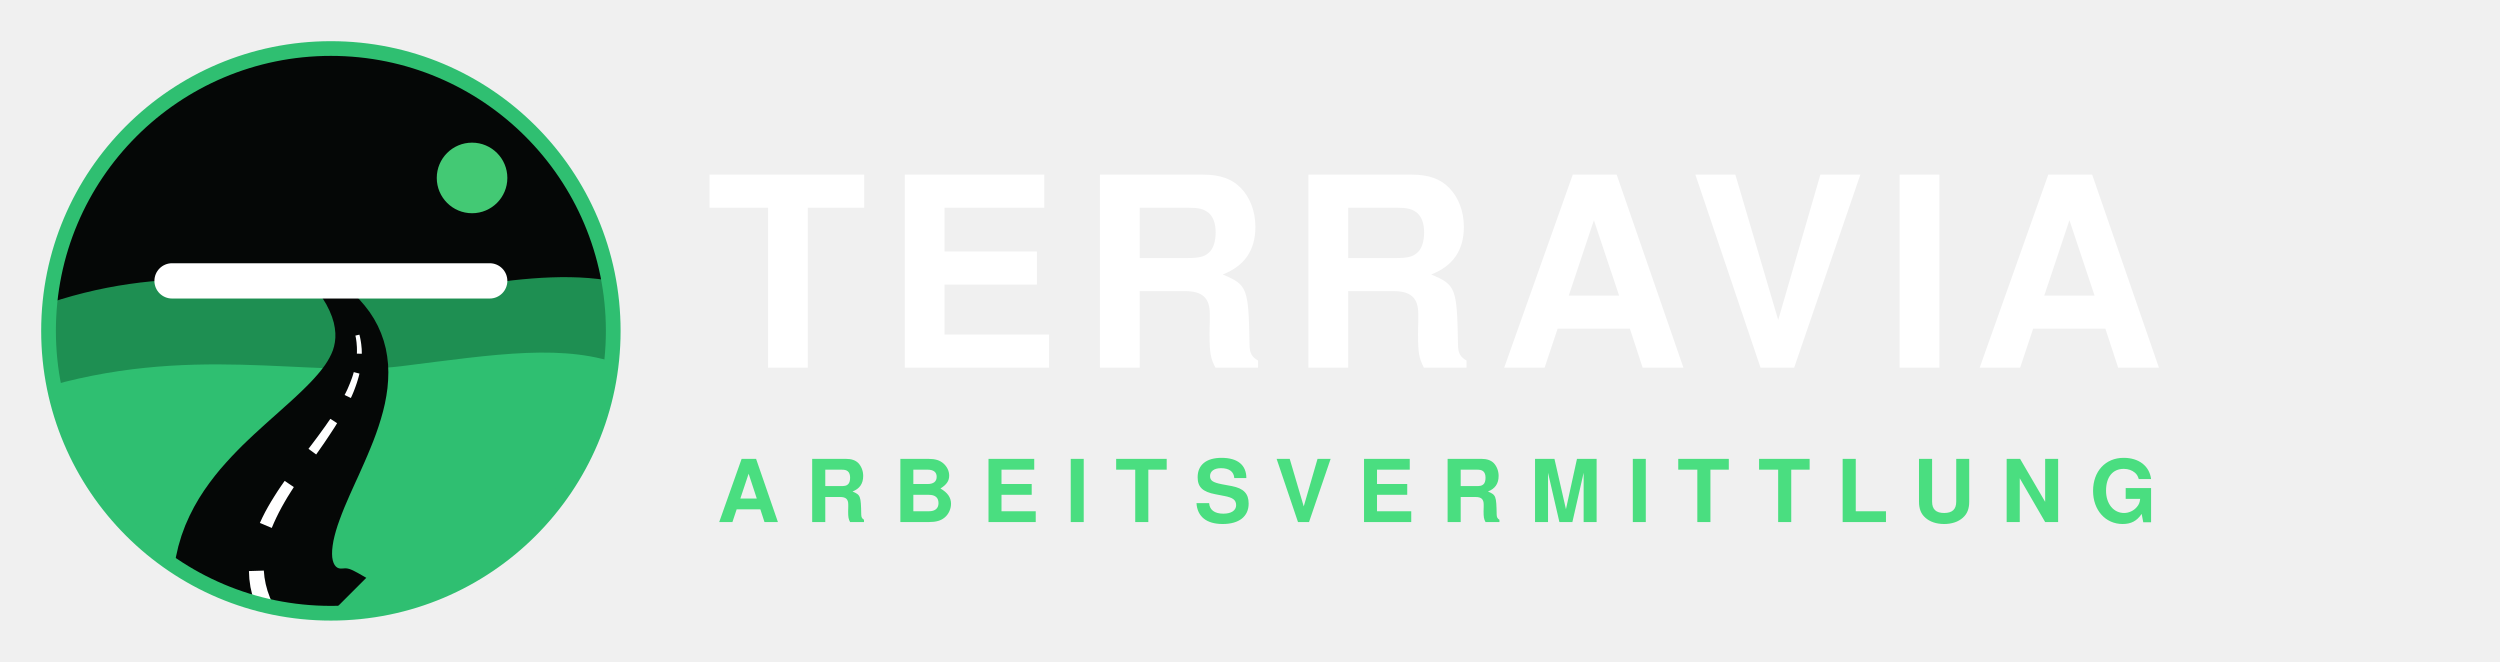
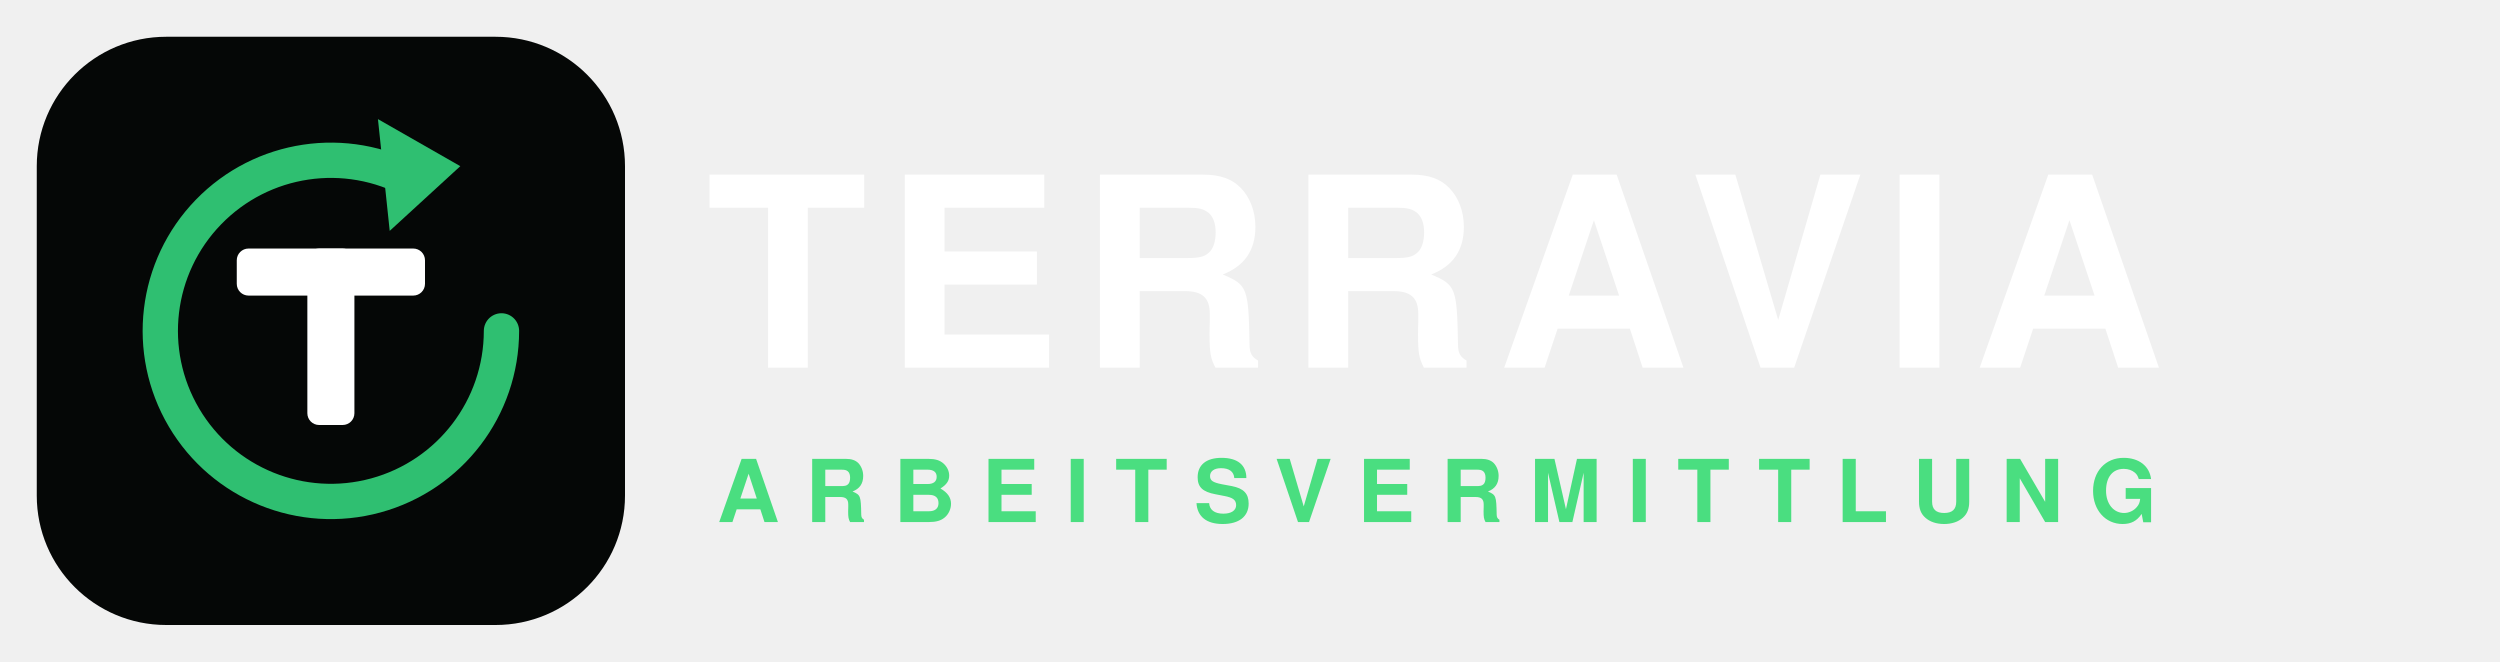
<svg xmlns="http://www.w3.org/2000/svg" viewBox="0 0 340 90">
  <g transform="translate(5 5) scale(0.8)">
-     <defs>
-       <clipPath id="cb">
-         <circle cx="50" cy="50" r="48" />
-       </clipPath>
-     </defs>
-     <circle cx="50" cy="50" r="48" fill="#050706" />
-     <g clip-path="url(#cb)">
-       <circle cx="74" cy="24" r="6" fill="#4ade80" opacity="0.9" />
-       <path d="M0 46 C 22 38, 40 42, 52 44 S 84 38, 100 42 V100 H0 Z" fill="#1e8f52" />
-       <path d="M0 60 C 26 52, 46 58, 62 56 S 90 52, 100 56 V100 H0 Z" fill="#2fbf71" />
-       <path d="M56.02 91.98 L55.26 91.54 L54.61 91.17 L54.06 90.88 L53.60 90.65 L53.22 90.50 L52.89 90.41 L52.60 90.37 L52.34 90.37 L52.08 90.39 L51.83 90.40 L51.58 90.40 L51.33 90.35 L51.08 90.24 L50.85 90.06 L50.64 89.80 L50.46 89.45 L50.32 89.01 L50.23 88.50 L50.20 87.90 L50.22 87.24 L50.30 86.51 L50.43 85.72 L50.62 84.88 L50.86 83.99 L51.15 83.06 L51.49 82.10 L51.86 81.11 L52.27 80.08 L52.72 79.03 L53.18 77.96 L53.67 76.87 L54.17 75.76 L54.69 74.63 L55.20 73.48 L55.72 72.31 L56.23 71.13 L56.73 69.93 L57.22 68.71 L57.68 67.48 L58.11 66.23 L58.51 64.96 L58.87 63.67 L59.18 62.37 L59.43 61.05 L59.62 59.72 L59.73 58.38 L59.77 57.03 L59.72 55.67 L59.57 54.33 L59.33 52.99 L58.98 51.68 L58.53 50.40 L57.98 49.15 L57.33 47.95 L56.58 46.79 L55.73 45.68 L54.80 44.61 L53.77 43.58 L52.66 42.59 L51.45 41.62 L48.55 44.38 L49.23 45.50 L49.77 46.58 L50.19 47.61 L50.49 48.59 L50.67 49.51 L50.76 50.38 L50.76 51.18 L50.68 51.93 L50.54 52.63 L50.34 53.30 L50.08 53.93 L49.78 54.53 L49.44 55.13 L49.06 55.72 L48.63 56.31 L48.17 56.91 L47.66 57.51 L47.11 58.13 L46.52 58.76 L45.89 59.40 L45.22 60.06 L44.51 60.74 L43.77 61.43 L43.00 62.14 L42.19 62.86 L41.36 63.61 L40.51 64.37 L39.63 65.15 L38.73 65.96 L37.82 66.79 L36.89 67.64 L35.95 68.53 L35.00 69.44 L34.05 70.40 L33.10 71.39 L32.15 72.43 L31.20 73.51 L30.27 74.65 L29.35 75.86 L28.45 77.13 L27.58 78.48 L26.75 79.92 L25.97 81.45 L25.25 83.07 L24.61 84.80 L24.07 86.62 L23.63 88.55 L23.33 90.56 L23.17 92.65 L23.17 94.81 L23.33 97.01 L23.67 99.22 L24.18 101.44 L24.86 103.65 L25.70 105.82 L26.68 107.95 L27.81 110.04 L29.07 112.08 L30.47 114.07 L31.98 116.02 Z" fill="#050706" />
-       <path d="M42.63 100.25 L41.68 98.99 L40.87 97.76 L40.20 96.55 L39.65 95.36 L39.23 94.19 L38.92 93.04 L38.71 91.89 L38.60 90.75 L36.07 90.83 L36.14 92.18 L36.33 93.56 L36.65 94.95 L37.09 96.35 L37.68 97.77 L38.41 99.19 L39.28 100.62 L40.30 102.07 Z M39.95 83.50 L40.32 82.63 L40.72 81.76 L41.15 80.89 L41.61 80.02 L42.10 79.15 L42.61 78.28 L43.15 77.42 L43.70 76.55 L42.14 75.50 L41.54 76.36 L40.95 77.24 L40.39 78.12 L39.84 79.01 L39.32 79.90 L38.82 80.81 L38.36 81.72 L37.93 82.65 Z M47.50 71.01 L47.97 70.34 L48.43 69.68 L48.89 69.02 L49.34 68.35 L49.78 67.69 L50.22 67.02 L50.65 66.36 L51.06 65.69 L49.91 64.95 L49.47 65.58 L49.03 66.22 L48.57 66.85 L48.11 67.49 L47.64 68.13 L47.16 68.77 L46.68 69.41 L46.19 70.05 Z M53.40 61.41 L53.63 60.90 L53.85 60.38 L54.05 59.86 L54.24 59.34 L54.42 58.82 L54.58 58.30 L54.73 57.78 L54.86 57.26 L53.89 57.01 L53.75 57.50 L53.59 57.99 L53.41 58.47 L53.22 58.96 L53.02 59.44 L52.81 59.93 L52.58 60.41 L52.33 60.90 Z M55.26 53.89 L55.25 53.49 L55.24 53.08 L55.20 52.68 L55.16 52.27 L55.10 51.86 L55.03 51.45 L54.95 51.05 L54.85 50.64 L54.17 50.80 L54.25 51.19 L54.31 51.58 L54.36 51.96 L54.39 52.35 L54.42 52.73 L54.43 53.11 L54.43 53.49 L54.42 53.87 Z" fill="#ffffff" />
-     </g>
-     <rect x="20" y="38.5" width="60" height="6" rx="3" fill="#ffffff" />
-     <circle cx="50" cy="50" r="48" fill="none" stroke="#2fbf71" stroke-width="2.5" />
+     <rect width="100" height="100" rx="22" fill="#050706" />
+     <path d="M79 50 A29 29 0 1 1 64 24.6" fill="none" stroke="#2fbf71" stroke-width="6" stroke-linecap="round" />
+     <path d="M58 14 L72 22 L60 33 Z" fill="#2fbf71" />
+     <rect x="34" y="36" width="32" height="8" rx="2" fill="#ffffff" />
+     <rect x="46" y="36" width="8" height="30" rx="2" fill="#ffffff" />
  </g>
  <text x="96" y="50" font-family="Helvetica Neue, Helvetica, Arial, sans-serif" font-size="36" font-weight="800" letter-spacing="2.5" fill="#ffffff">TERRAVIA</text>
  <text x="97.5" y="71" font-family="Helvetica Neue, Helvetica, Arial, sans-serif" font-size="11.8" font-weight="600" letter-spacing="3.5" fill="#4ade80">ARBEITSVERMITTLUNG</text>
</svg>
